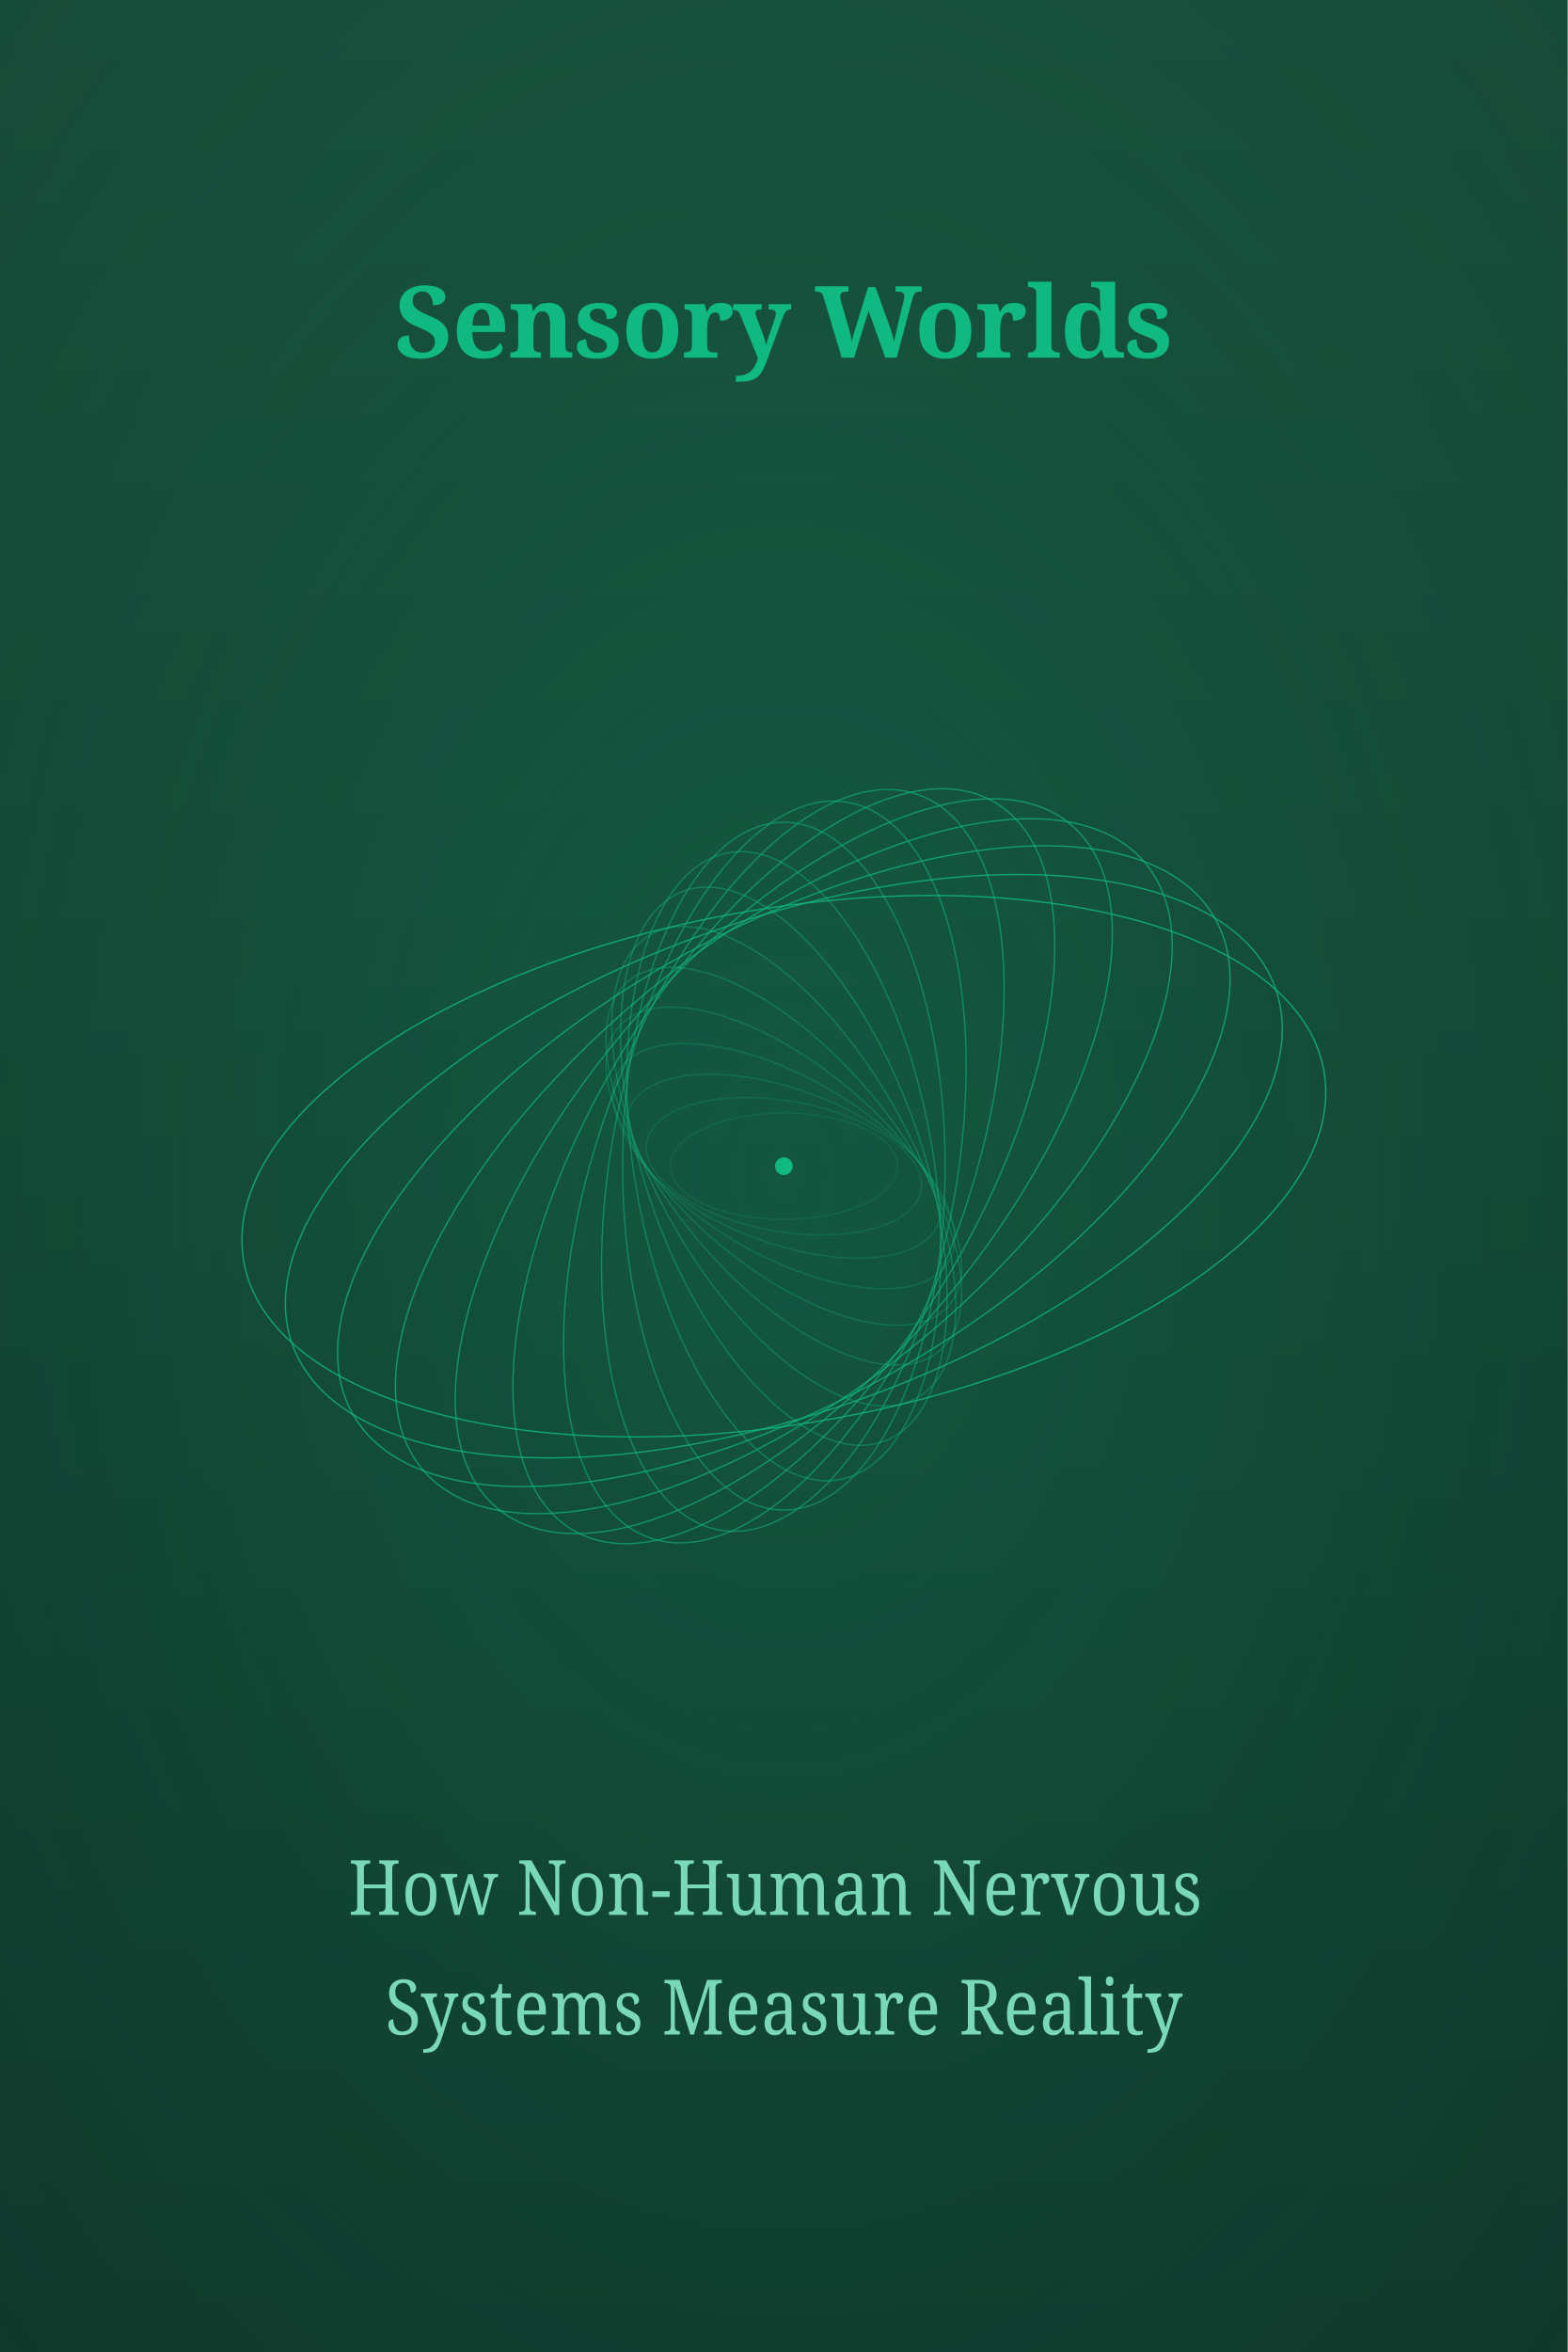
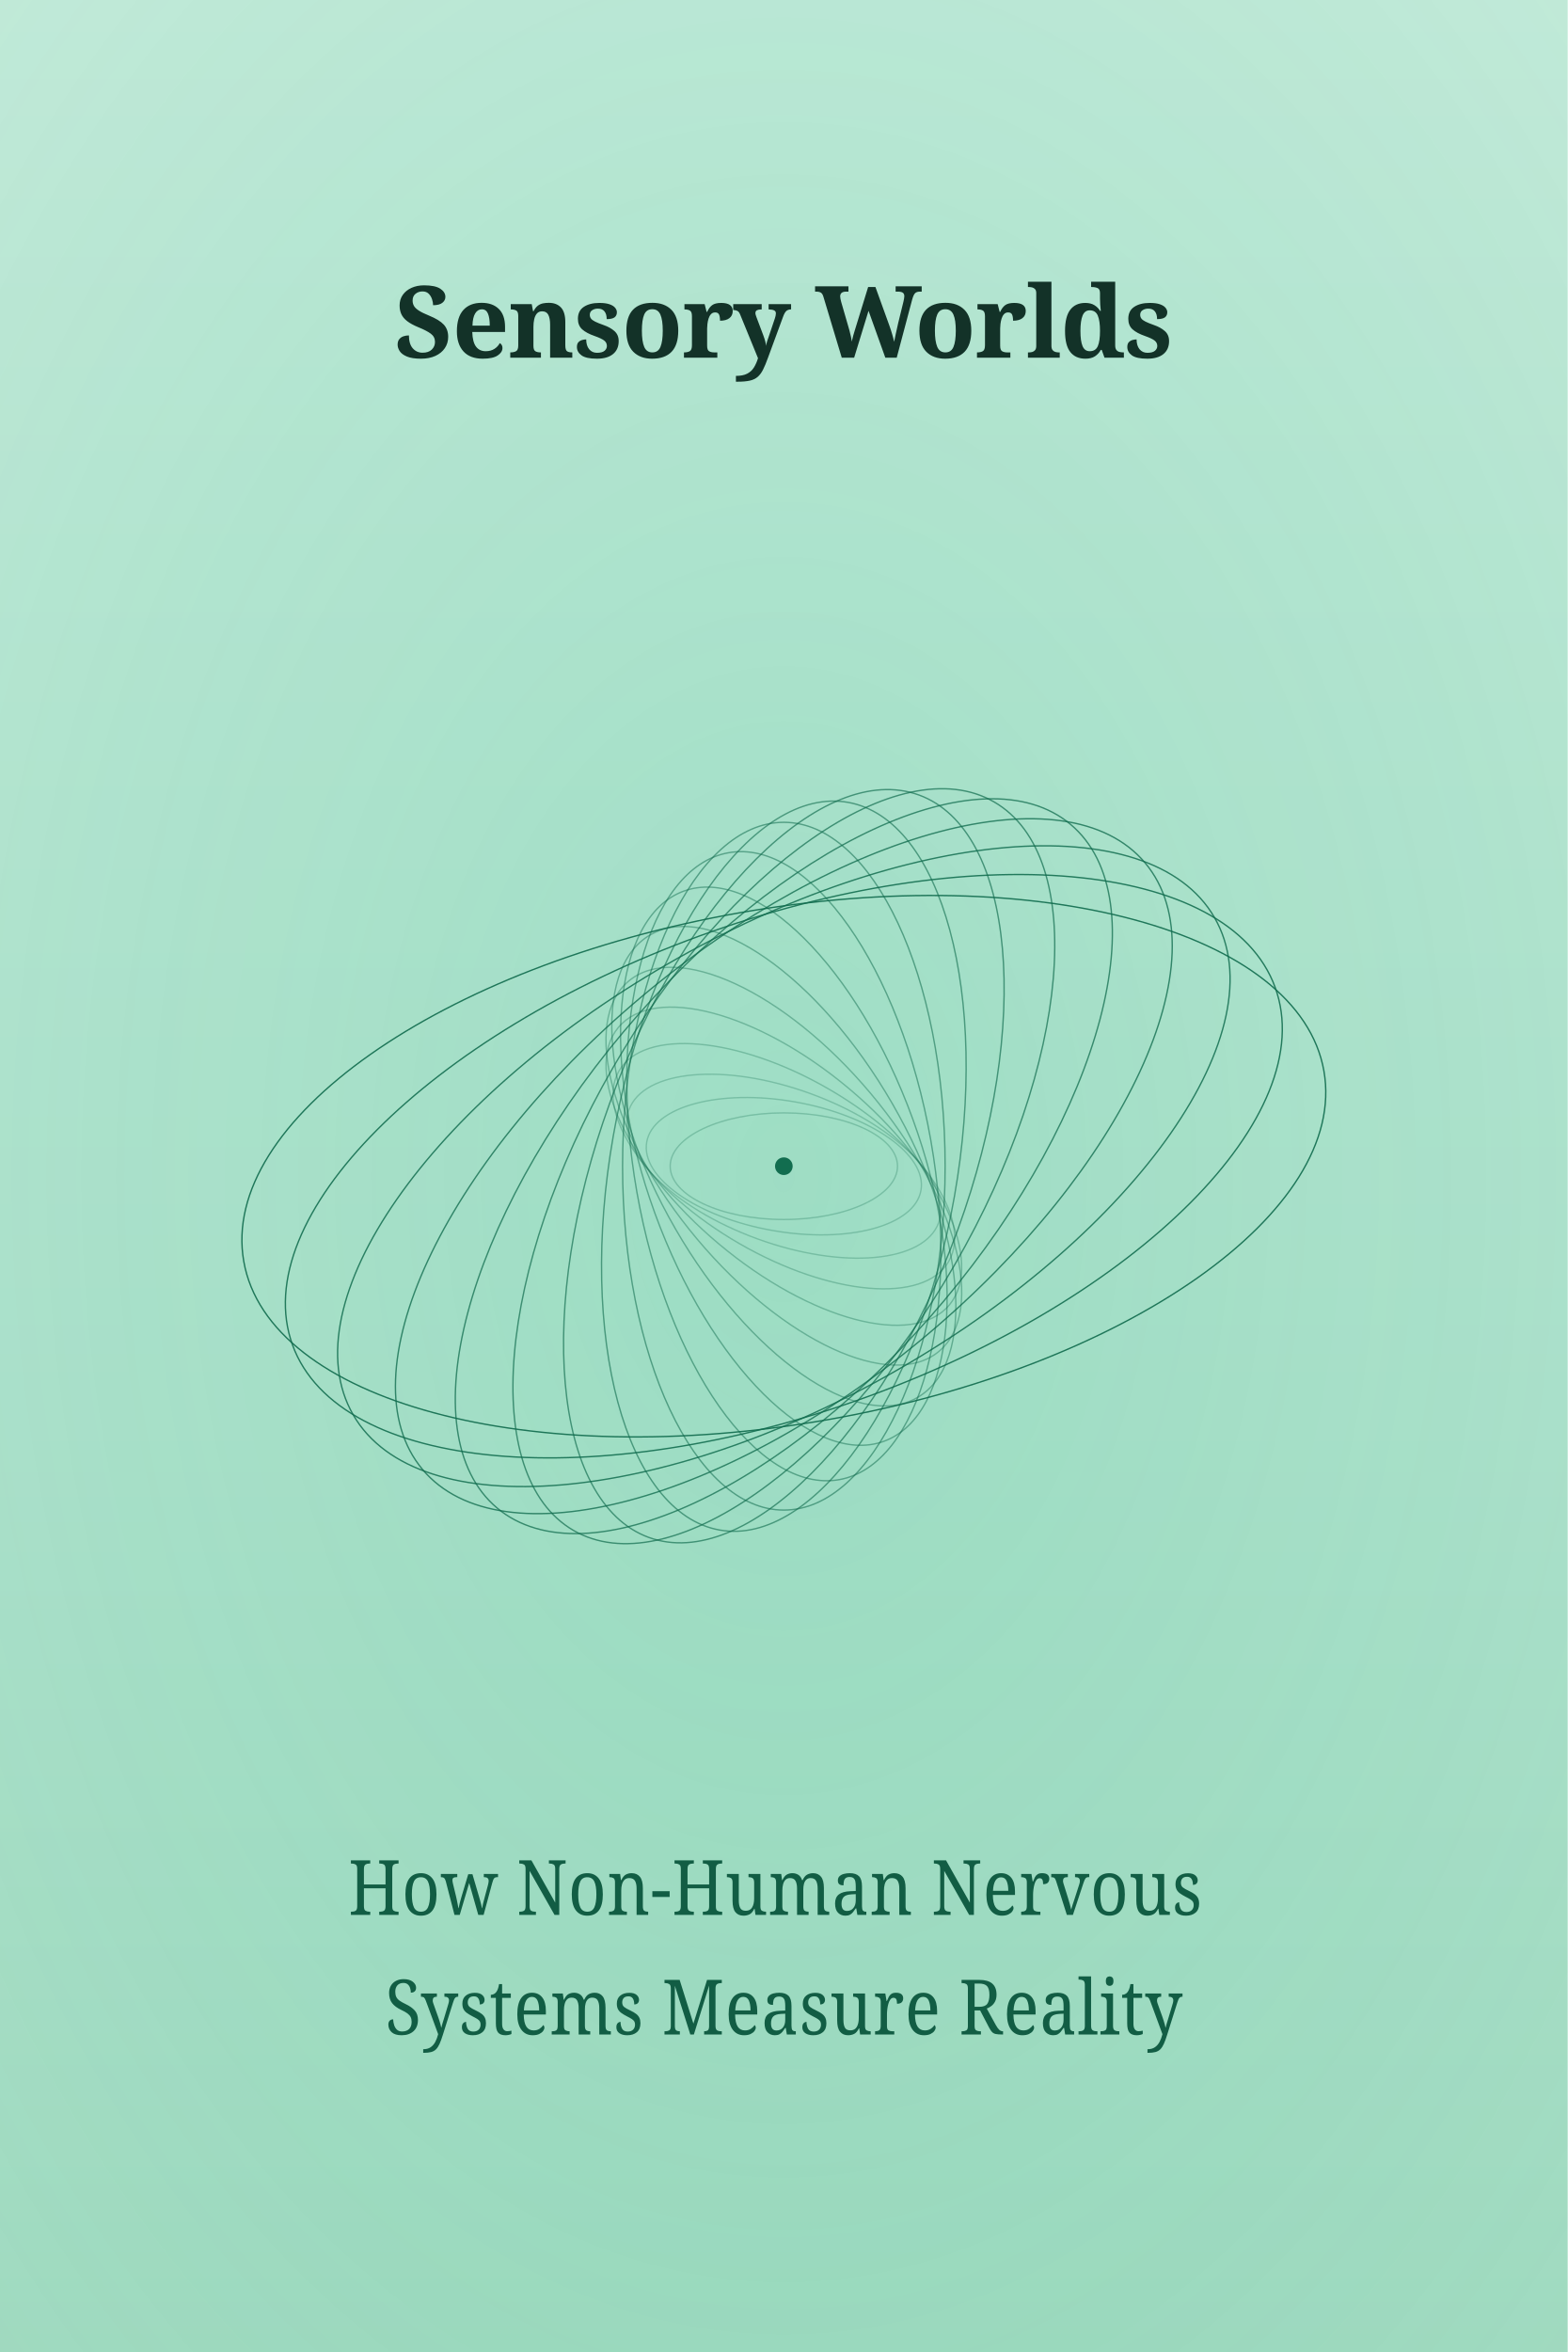
<svg xmlns="http://www.w3.org/2000/svg" viewBox="0 0 1600 2400" width="100%" height="100%">
  <defs>
    <linearGradient id="bg-sensory-worlds" x1="0%" y1="0%" x2="0%" y2="100%">
-       <stop offset="0%" stop-color="#184032" />
-       <stop offset="60%" stop-color="#133328" />
-       <stop offset="100%" stop-color="#102b22" />
+       <stop offset="0%" stop-color="#c7ebdb" />
+       <stop offset="60%" stop-color="#b6e3cf" />
+       <stop offset="100%" stop-color="#a5dbc2" />
    </linearGradient>
    <radialGradient id="halo-sensory-worlds" cx="50%" cy="50%" r="75%">
-       <stop offset="0%" stop-color="#10b981" stop-opacity="0.26" />
-       <stop offset="55%" stop-color="#10b981" stop-opacity="0.15" />
-       <stop offset="100%" stop-color="#10b981" stop-opacity="0.08" />
+       <stop offset="0%" stop-color="#10b981" stop-opacity="0.16" />
+       <stop offset="55%" stop-color="#10b981" stop-opacity="0.09" />
+       <stop offset="100%" stop-color="#10b981" stop-opacity="0.03" />
    </radialGradient>
  </defs>
  <rect width="1600" height="2400" fill="url(#bg-sensory-worlds)" />
  <rect width="1600" height="2400" fill="url(#halo-sensory-worlds)" />
  <g text-anchor="middle">
-     <text x="800" y="365" font-family="'Literata', Georgia, serif" font-size="102" font-weight="700" letter-spacing="-0.01em" fill="#10b981">Sensory Worlds</text>
+     <text x="800" y="365" font-family="'Literata', Georgia, serif" font-size="102" font-weight="700" letter-spacing="-0.01em" fill="#133228">Sensory Worlds</text>
  </g>
  <g class="emblem-harmonic" transform="translate(0, -210)">
-     <ellipse cx="800" cy="1400" rx="116.0" ry="54.4" transform="rotate(0 800 1400)" stroke="#10b981" stroke-width="1.4" fill="none" opacity="0.16" />
-     <ellipse cx="800" cy="1400" rx="142.1" ry="66.6" transform="rotate(10 800 1400)" stroke="#10b981" stroke-width="1.4" fill="none" opacity="0.20" />
-     <ellipse cx="800" cy="1400" rx="168.2" ry="78.9" transform="rotate(20 800 1400)" stroke="#10b981" stroke-width="1.4" fill="none" opacity="0.24" />
-     <ellipse cx="800" cy="1400" rx="194.3" ry="91.1" transform="rotate(30 800 1400)" stroke="#10b981" stroke-width="1.4" fill="none" opacity="0.27" />
-     <ellipse cx="800" cy="1400" rx="220.4" ry="103.4" transform="rotate(40 800 1400)" stroke="#10b981" stroke-width="1.4" fill="none" opacity="0.31" />
-     <ellipse cx="800" cy="1400" rx="246.5" ry="115.6" transform="rotate(50 800 1400)" stroke="#10b981" stroke-width="1.4" fill="none" opacity="0.35" />
-     <ellipse cx="800" cy="1400" rx="272.6" ry="127.8" transform="rotate(60 800 1400)" stroke="#10b981" stroke-width="1.4" fill="none" opacity="0.39" />
-     <ellipse cx="800" cy="1400" rx="298.7" ry="140.1" transform="rotate(70 800 1400)" stroke="#10b981" stroke-width="1.4" fill="none" opacity="0.43" />
-     <ellipse cx="800" cy="1400" rx="324.8" ry="152.3" transform="rotate(80 800 1400)" stroke="#10b981" stroke-width="1.4" fill="none" opacity="0.46" />
-     <ellipse cx="800" cy="1400" rx="350.9" ry="164.6" transform="rotate(90 800 1400)" stroke="#10b981" stroke-width="1.4" fill="none" opacity="0.50" />
-     <ellipse cx="800" cy="1400" rx="377.0" ry="176.8" transform="rotate(100 800 1400)" stroke="#10b981" stroke-width="1.4" fill="none" opacity="0.54" />
-     <ellipse cx="800" cy="1400" rx="403.1" ry="189.0" transform="rotate(110 800 1400)" stroke="#10b981" stroke-width="1.4" fill="none" opacity="0.58" />
-     <ellipse cx="800" cy="1400" rx="429.2" ry="201.3" transform="rotate(120 800 1400)" stroke="#10b981" stroke-width="1.4" fill="none" opacity="0.62" />
-     <ellipse cx="800" cy="1400" rx="455.3" ry="213.5" transform="rotate(130 800 1400)" stroke="#10b981" stroke-width="1.4" fill="none" opacity="0.65" />
-     <ellipse cx="800" cy="1400" rx="481.4" ry="225.8" transform="rotate(140 800 1400)" stroke="#10b981" stroke-width="1.4" fill="none" opacity="0.69" />
-     <ellipse cx="800" cy="1400" rx="507.5" ry="238.0" transform="rotate(150 800 1400)" stroke="#10b981" stroke-width="1.4" fill="none" opacity="0.73" />
-     <ellipse cx="800" cy="1400" rx="533.6" ry="250.2" transform="rotate(160 800 1400)" stroke="#10b981" stroke-width="1.4" fill="none" opacity="0.77" />
-     <ellipse cx="800" cy="1400" rx="559.7" ry="262.5" transform="rotate(170 800 1400)" stroke="#10b981" stroke-width="1.4" fill="none" opacity="0.81" />
-     <circle cx="800" cy="1400" r="9" fill="#10b981" />
+     <ellipse cx="800" cy="1400" rx="116.0" ry="54.4" transform="rotate(0 800 1400)" stroke="#126d4f" stroke-width="1.4" fill="none" opacity="0.28" />
+     <ellipse cx="800" cy="1400" rx="142.1" ry="66.6" transform="rotate(10 800 1400)" stroke="#126d4f" stroke-width="1.4" fill="none" opacity="0.28" />
+     <ellipse cx="800" cy="1400" rx="168.2" ry="78.9" transform="rotate(20 800 1400)" stroke="#126d4f" stroke-width="1.4" fill="none" opacity="0.28" />
+     <ellipse cx="800" cy="1400" rx="194.3" ry="91.1" transform="rotate(30 800 1400)" stroke="#126d4f" stroke-width="1.4" fill="none" opacity="0.31" />
+     <ellipse cx="800" cy="1400" rx="220.4" ry="103.4" transform="rotate(40 800 1400)" stroke="#126d4f" stroke-width="1.4" fill="none" opacity="0.36" />
+     <ellipse cx="800" cy="1400" rx="246.5" ry="115.6" transform="rotate(50 800 1400)" stroke="#126d4f" stroke-width="1.4" fill="none" opacity="0.40" />
+     <ellipse cx="800" cy="1400" rx="272.6" ry="127.8" transform="rotate(60 800 1400)" stroke="#126d4f" stroke-width="1.4" fill="none" opacity="0.45" />
+     <ellipse cx="800" cy="1400" rx="298.7" ry="140.1" transform="rotate(70 800 1400)" stroke="#126d4f" stroke-width="1.4" fill="none" opacity="0.49" />
+     <ellipse cx="800" cy="1400" rx="324.8" ry="152.3" transform="rotate(80 800 1400)" stroke="#126d4f" stroke-width="1.4" fill="none" opacity="0.53" />
+     <ellipse cx="800" cy="1400" rx="350.9" ry="164.6" transform="rotate(90 800 1400)" stroke="#126d4f" stroke-width="1.4" fill="none" opacity="0.57" />
+     <ellipse cx="800" cy="1400" rx="377.0" ry="176.8" transform="rotate(100 800 1400)" stroke="#126d4f" stroke-width="1.4" fill="none" opacity="0.62" />
+     <ellipse cx="800" cy="1400" rx="403.1" ry="189.0" transform="rotate(110 800 1400)" stroke="#126d4f" stroke-width="1.4" fill="none" opacity="0.67" />
+     <ellipse cx="800" cy="1400" rx="429.2" ry="201.3" transform="rotate(120 800 1400)" stroke="#126d4f" stroke-width="1.4" fill="none" opacity="0.71" />
+     <ellipse cx="800" cy="1400" rx="455.3" ry="213.5" transform="rotate(130 800 1400)" stroke="#126d4f" stroke-width="1.4" fill="none" opacity="0.75" />
+     <ellipse cx="800" cy="1400" rx="481.4" ry="225.8" transform="rotate(140 800 1400)" stroke="#126d4f" stroke-width="1.4" fill="none" opacity="0.79" />
+     <ellipse cx="800" cy="1400" rx="507.5" ry="238.0" transform="rotate(150 800 1400)" stroke="#126d4f" stroke-width="1.4" fill="none" opacity="0.84" />
+     <ellipse cx="800" cy="1400" rx="533.6" ry="250.2" transform="rotate(160 800 1400)" stroke="#126d4f" stroke-width="1.4" fill="none" opacity="0.89" />
+     <ellipse cx="800" cy="1400" rx="559.7" ry="262.5" transform="rotate(170 800 1400)" stroke="#126d4f" stroke-width="1.4" fill="none" opacity="0.92" />
+     <circle cx="800" cy="1400" r="9" fill="#126d4f" />
  </g>
  <g text-anchor="middle" transform="translate(800, 0) scale(0.87, 1) translate(-800, 0)">
-     <text x="800" y="1954" font-family="'Literata', Georgia, serif" font-size="78" font-weight="300" letter-spacing="0.01em" fill="#79d8b8">
+     <text x="800" y="1954" font-family="'Literata', Georgia, serif" font-size="78" font-weight="400" letter-spacing="0.01em" fill="#125d44">
      <tspan x="800" dy="0">How Non-Human Nervous</tspan>
      <tspan x="800" dy="122">Systems Measure Reality</tspan>
    </text>
  </g>
</svg>
